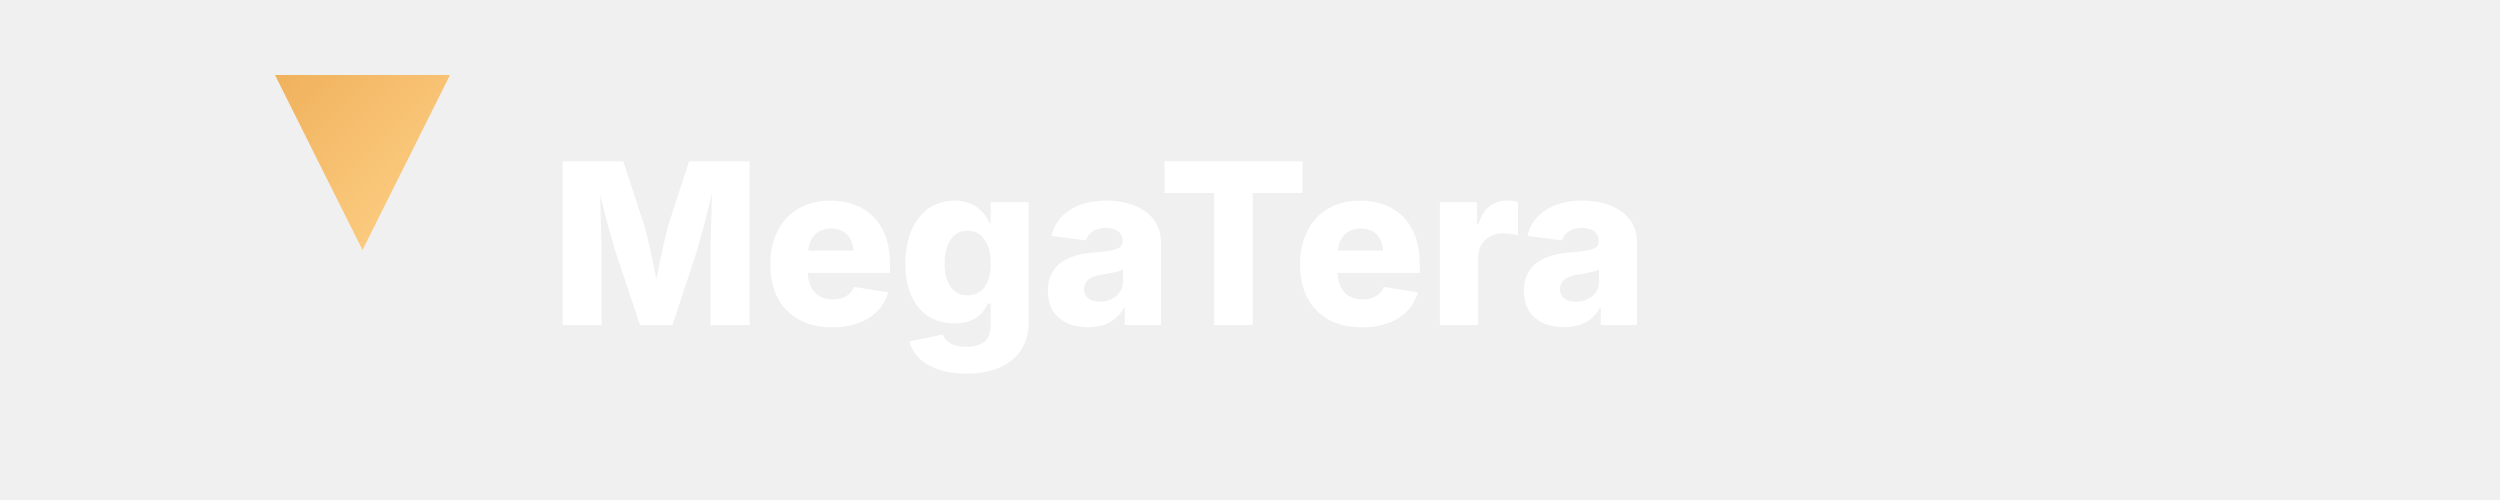
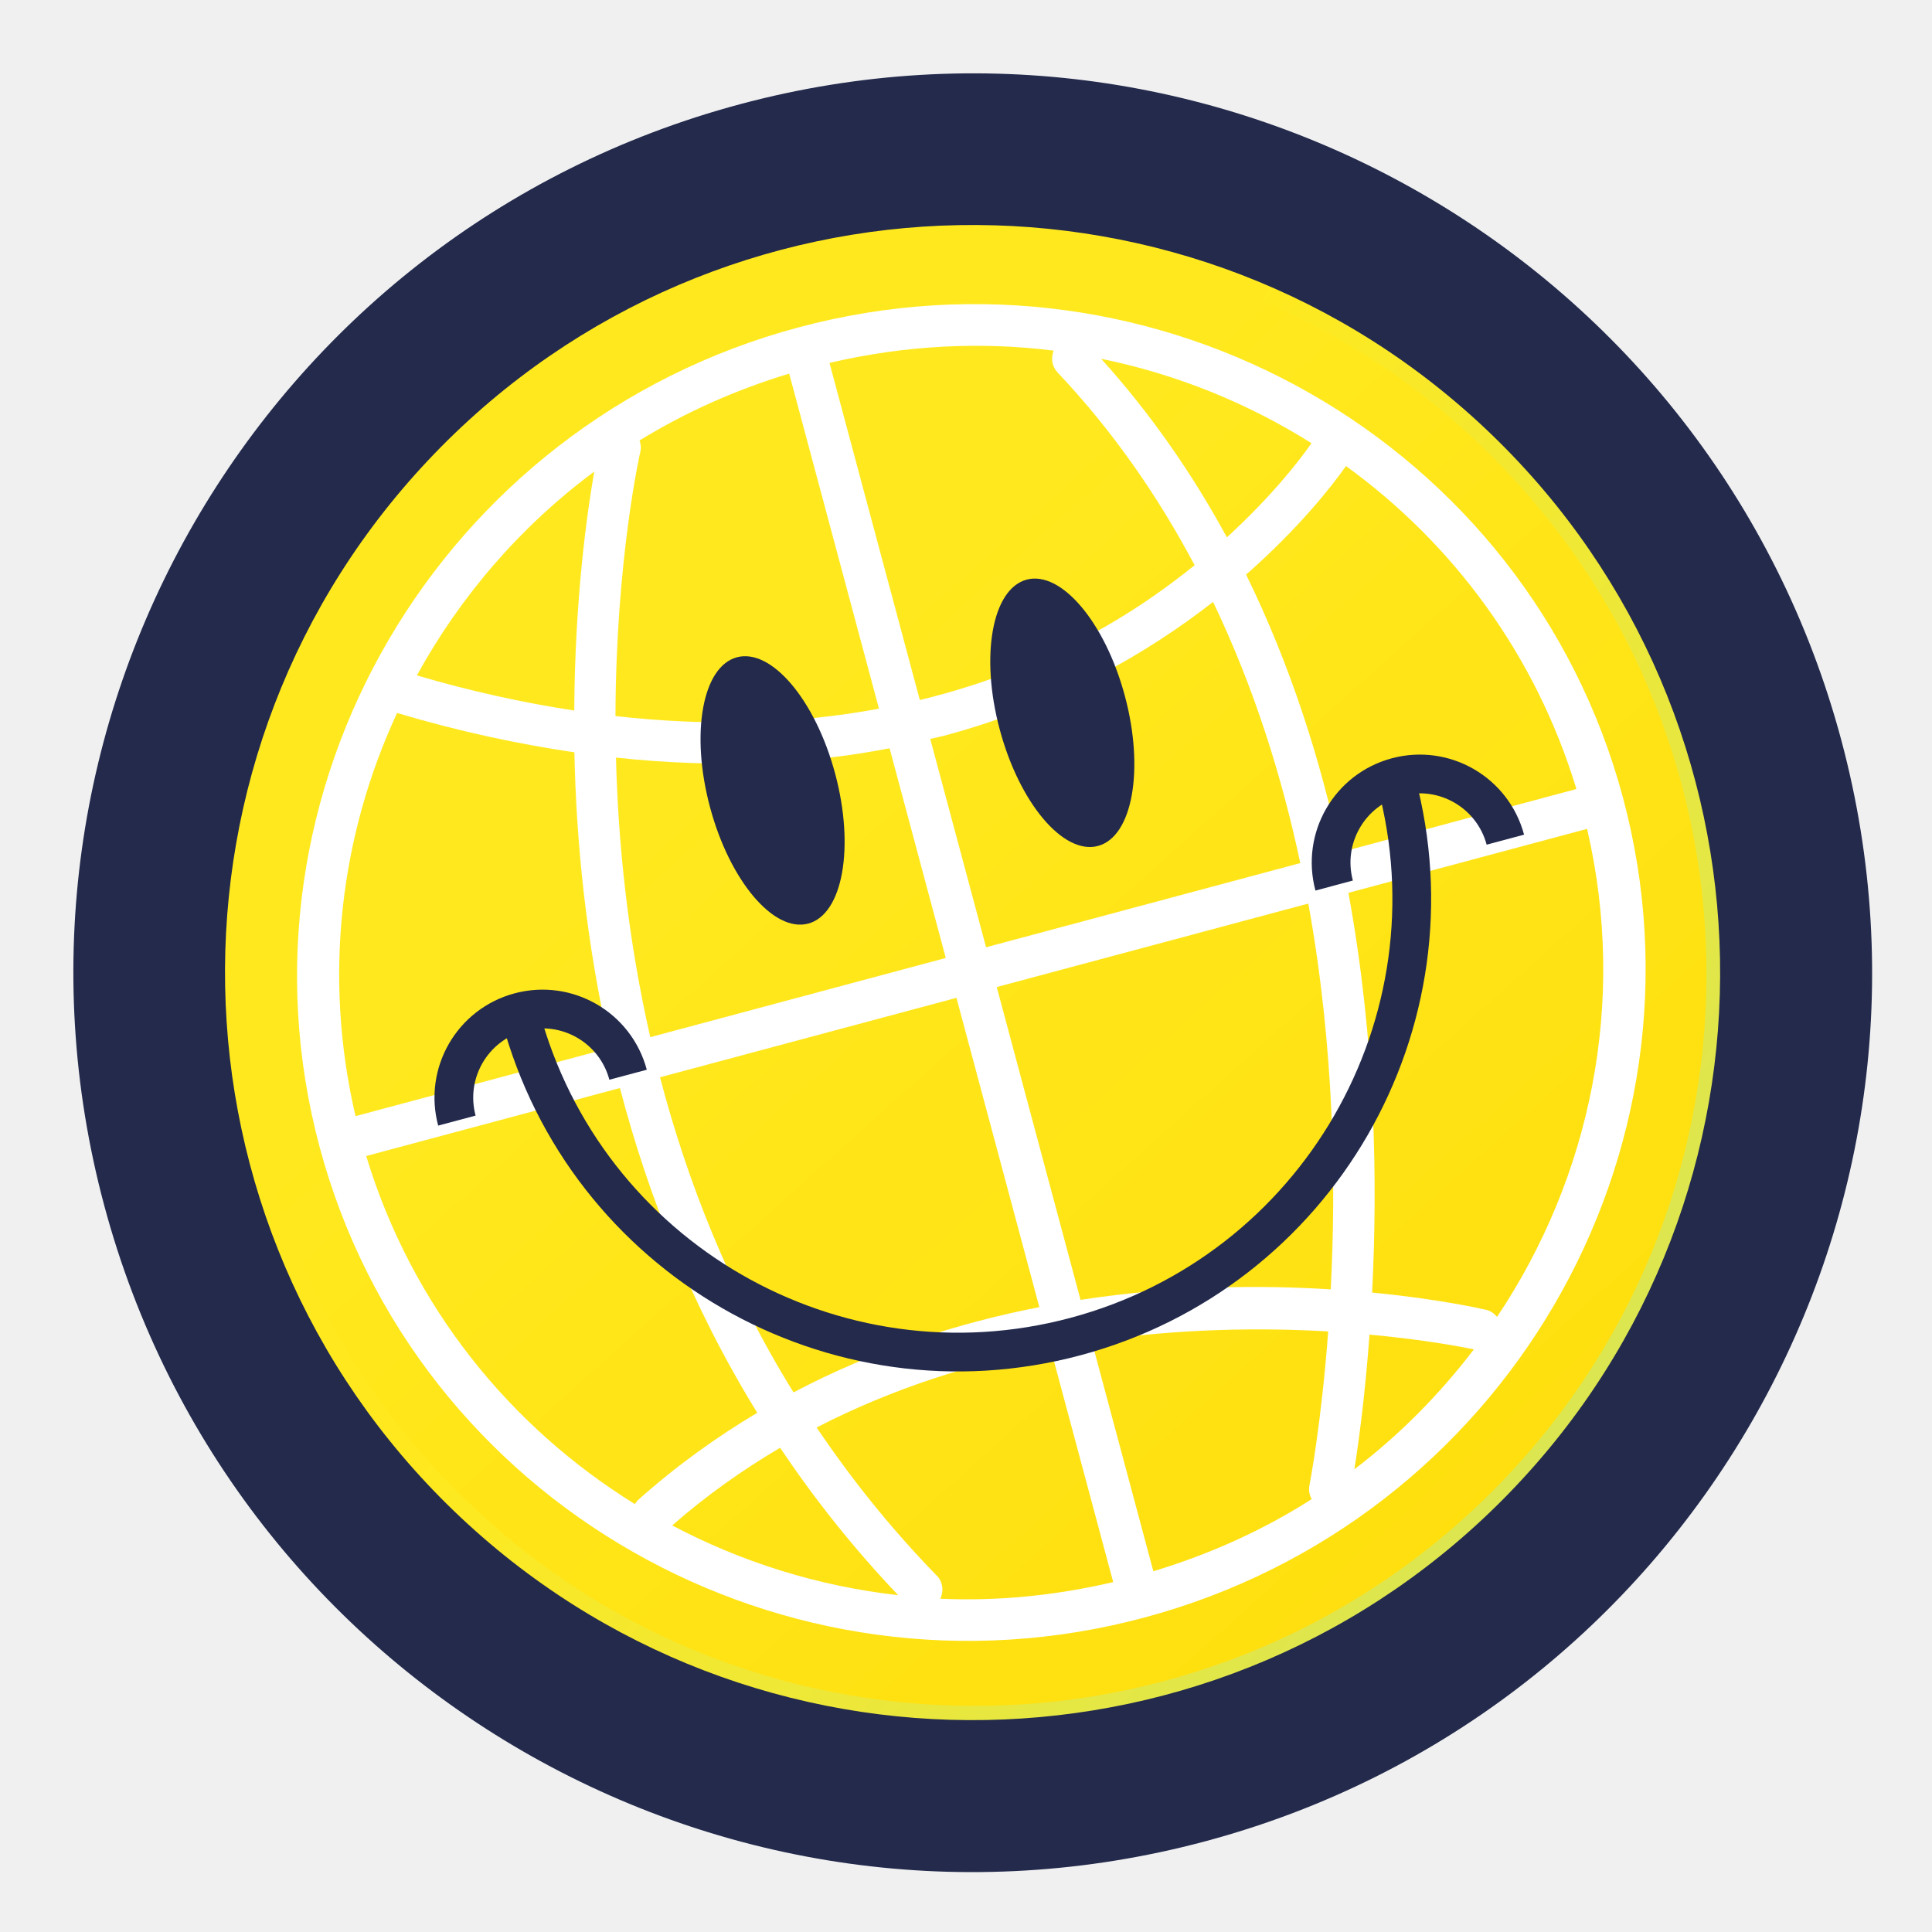
- <svg xmlns="http://www.w3.org/2000/svg" width="200" height="40" viewBox="0 0 200 40">
+ <svg xmlns="http://www.w3.org/2000/svg" width="256" height="256" viewBox="0 0 256 256" fill="none">
+   <g clip-path="url(#clip0_437_3828)">
+     <path d="M159.73 243.975C223.289 226.945 261.008 161.614 243.978 98.055C226.947 34.496 161.616 -3.223 98.057 13.808C34.498 30.838 -3.22 96.169 13.81 159.728C30.841 223.287 96.171 261.006 159.73 243.975Z" fill="#232A4C" />
+     <path d="M200.198 197.606C238.16 158.213 236.999 95.505 197.607 57.543C158.214 19.581 95.505 20.742 57.544 60.135C19.582 99.528 20.742 162.236 60.135 200.198C99.528 238.159 162.236 236.999 200.198 197.606Z" fill="url(#paint0_linear_437_3828)" />
+     <path d="M198.972 196.356C236.136 157.791 235 96.4 196.435 59.236C157.869 22.072 96.479 23.208 59.315 61.773C22.151 100.339 23.287 161.729 61.852 198.894C100.417 236.058 161.808 234.922 198.972 196.356Z" fill="url(#paint1_linear_437_3828)" />
+     <path d="M215.06 105.723C202.432 58.595 153.424 30.622 105.804 43.382C58.183 56.142 29.728 104.871 42.356 151.999C54.987 199.139 104.002 227.098 151.612 214.341C199.222 201.584 227.691 152.863 215.06 105.723ZM173.504 196.855C173.375 197.496 173.516 198.112 173.803 198.642C167.433 202.716 160.395 205.91 152.826 208.2L144.664 177.739C156.393 175.999 167.305 175.918 175.994 176.42C175.075 188.727 173.551 196.581 173.501 196.844L173.504 196.855ZM181.478 176.842C188.969 177.535 194.005 178.528 195.292 178.802C190.775 184.722 185.487 190.1 179.46 194.688C180.022 191.183 180.87 184.974 181.467 176.845L181.478 176.842ZM124.104 208.76C117.984 202.466 112.749 195.888 108.204 189.149C118.422 183.878 129.032 180.607 139.208 178.677L147.504 209.638C139.827 211.433 132.121 212.178 124.593 211.84C125.082 210.841 124.943 209.605 124.115 208.757L124.104 208.76ZM119.024 211.37C108.446 210.184 98.294 207.005 89.069 202.126C93.634 198.132 98.444 194.738 103.373 191.835C107.858 198.531 113.039 205.088 119.027 211.381L119.024 211.37ZM47.108 147.895C42.789 129.357 45.08 110.688 52.625 94.454C52.65 94.459 52.656 94.481 52.681 94.486C60.949 96.957 68.729 98.595 76.11 99.686C76.346 111.373 77.631 124.778 80.85 138.854L47.108 147.895ZM81.621 100.386C95.216 101.845 107.313 101.209 117.875 99.151L125.321 126.938L86.164 137.43C83.148 124.156 81.896 111.504 81.621 100.386ZM84.753 58.358C90.819 54.628 97.46 51.659 104.572 49.504L116.469 93.903C105.507 95.948 93.816 96.262 81.552 94.885C81.609 74.246 84.768 60.162 84.856 59.818C84.972 59.311 84.901 58.819 84.742 58.361L84.753 58.358ZM140.131 49.348C147.559 57.206 153.494 65.856 158.294 74.893C154.935 77.601 151.095 80.355 146.631 82.931C138.96 87.353 130.669 90.621 121.882 92.761L109.911 48.085C119.919 45.748 129.947 45.238 139.623 46.463C139.22 47.427 139.388 48.548 140.131 49.348ZM126.736 132.22L137.717 173.201C127.065 175.282 115.924 178.815 105.144 184.498C96.646 170.766 91.058 156.504 87.456 142.745L126.736 132.22ZM143.178 172.238L132.072 130.79L173.359 119.728C176.817 138.818 177.047 156.942 176.328 170.848C167.151 170.274 155.631 170.328 143.178 172.238ZM130.657 125.508L123.262 97.91C123.837 97.768 124.446 97.664 125.017 97.511C140.297 93.417 152.073 86.515 160.739 79.757C166.143 91.047 169.846 102.805 172.294 114.363L130.66 125.519L130.657 125.508ZM165.115 76.134C172.146 69.957 176.494 64.391 178.347 61.754C192.522 72.014 203.473 86.741 208.882 104.548L177.594 112.932C174.978 100.657 170.985 88.132 165.115 76.134ZM173.777 58.732C172.241 60.94 168.568 65.706 162.568 71.203C158.059 62.896 152.571 54.923 145.906 47.539C155.858 49.57 165.279 53.385 173.774 58.721L173.777 58.732ZM78.744 62.478C77.762 68.094 76.17 79.462 76.092 94.148C69.291 93.116 62.332 91.579 55.237 89.496C60.994 79.009 68.955 69.752 78.755 62.475L78.744 62.478ZM48.523 153.177L82.142 144.169C85.858 158.35 91.606 173.033 100.341 187.201C94.901 190.442 89.58 194.259 84.511 198.792C84.347 198.943 84.254 199.135 84.13 199.299C67.527 189.035 54.551 173.03 48.52 153.166L48.523 153.177ZM198.367 174.493C197.997 174.057 197.528 173.695 196.927 173.559C196.159 173.384 190.52 172.112 181.811 171.27C182.552 156.906 182.301 138.122 178.673 118.304L210.297 109.83C215.645 132.839 210.729 156.016 198.367 174.493Z" fill="white" />
+     <path d="M107.098 122.379C111.677 121.152 113.273 112.258 110.662 102.514C108.051 92.77 102.222 85.865 97.643 87.092C93.064 88.319 91.468 97.213 94.079 106.957C96.69 116.702 102.519 123.606 107.098 122.379Z" fill="#232A4C" />
+     <path d="M149.054 92.227C151.662 101.961 150.067 110.866 145.49 112.092C140.913 113.319 135.084 106.421 132.471 96.67C129.858 86.92 131.458 78.031 136.035 76.805C140.611 75.578 146.441 82.476 149.054 92.227Z" fill="#232A4C" />
+     <path d="M176.782 117.339C175.102 111.07 178.817 104.636 185.085 102.957C191.353 101.277 197.787 104.992 199.467 111.26" stroke="#232A4C" stroke-width="5.133" stroke-miterlimit="10" />
+     <path d="M60.54 148.485C58.861 142.217 62.575 135.783 68.844 134.103C75.112 132.424 81.546 136.138 83.225 142.407" stroke="#232A4C" stroke-width="5.133" stroke-miterlimit="10" />
+     <path d="M185.006 103.543C193.591 135.581 174.581 168.507 142.527 177.096C110.473 185.685 77.563 166.67 68.978 134.633" stroke="#232A4C" stroke-width="5.133" stroke-miterlimit="10" />
+   </g>
  <defs>
-     <linearGradient id="g" x1="0" y1="0" x2="1" y2="1">
-       <stop offset="0%" stop-color="#F0B15C" />
-       <stop offset="100%" stop-color="#FFD38A" />
+     <linearGradient id="paint0_linear_437_3828" x1="122.198" y1="100.693" x2="393.099" y2="294.008" gradientUnits="userSpaceOnUse">
+       <stop stop-color="#FFE91E" />
+       <stop offset="1" stop-color="#9EE1A8" />
    </linearGradient>
+     <linearGradient id="paint1_linear_437_3828" x1="108.903" y1="87.315" x2="290.164" y2="289.631" gradientUnits="userSpaceOnUse">
+       <stop stop-color="#FFE91E" />
+       <stop offset="1" stop-color="#FFD600" />
+     </linearGradient>
+     <clipPath id="clip0_437_3828">
+       <rect width="256" height="256" fill="white" />
+     </clipPath>
  </defs>
-   <rect rx="8" width="200" height="40" fill="none" />
-   <g transform="translate(8,6)">
-     <path d="M14 0 L28 0 L21 14 Z" fill="url(#g)" />
-     <text x="36" y="20" font-family="Inter, Arial, Helvetica, sans-serif" font-size="18" font-weight="800" fill="#FFFFFF">MegaTera</text>
-   </g>
</svg>
